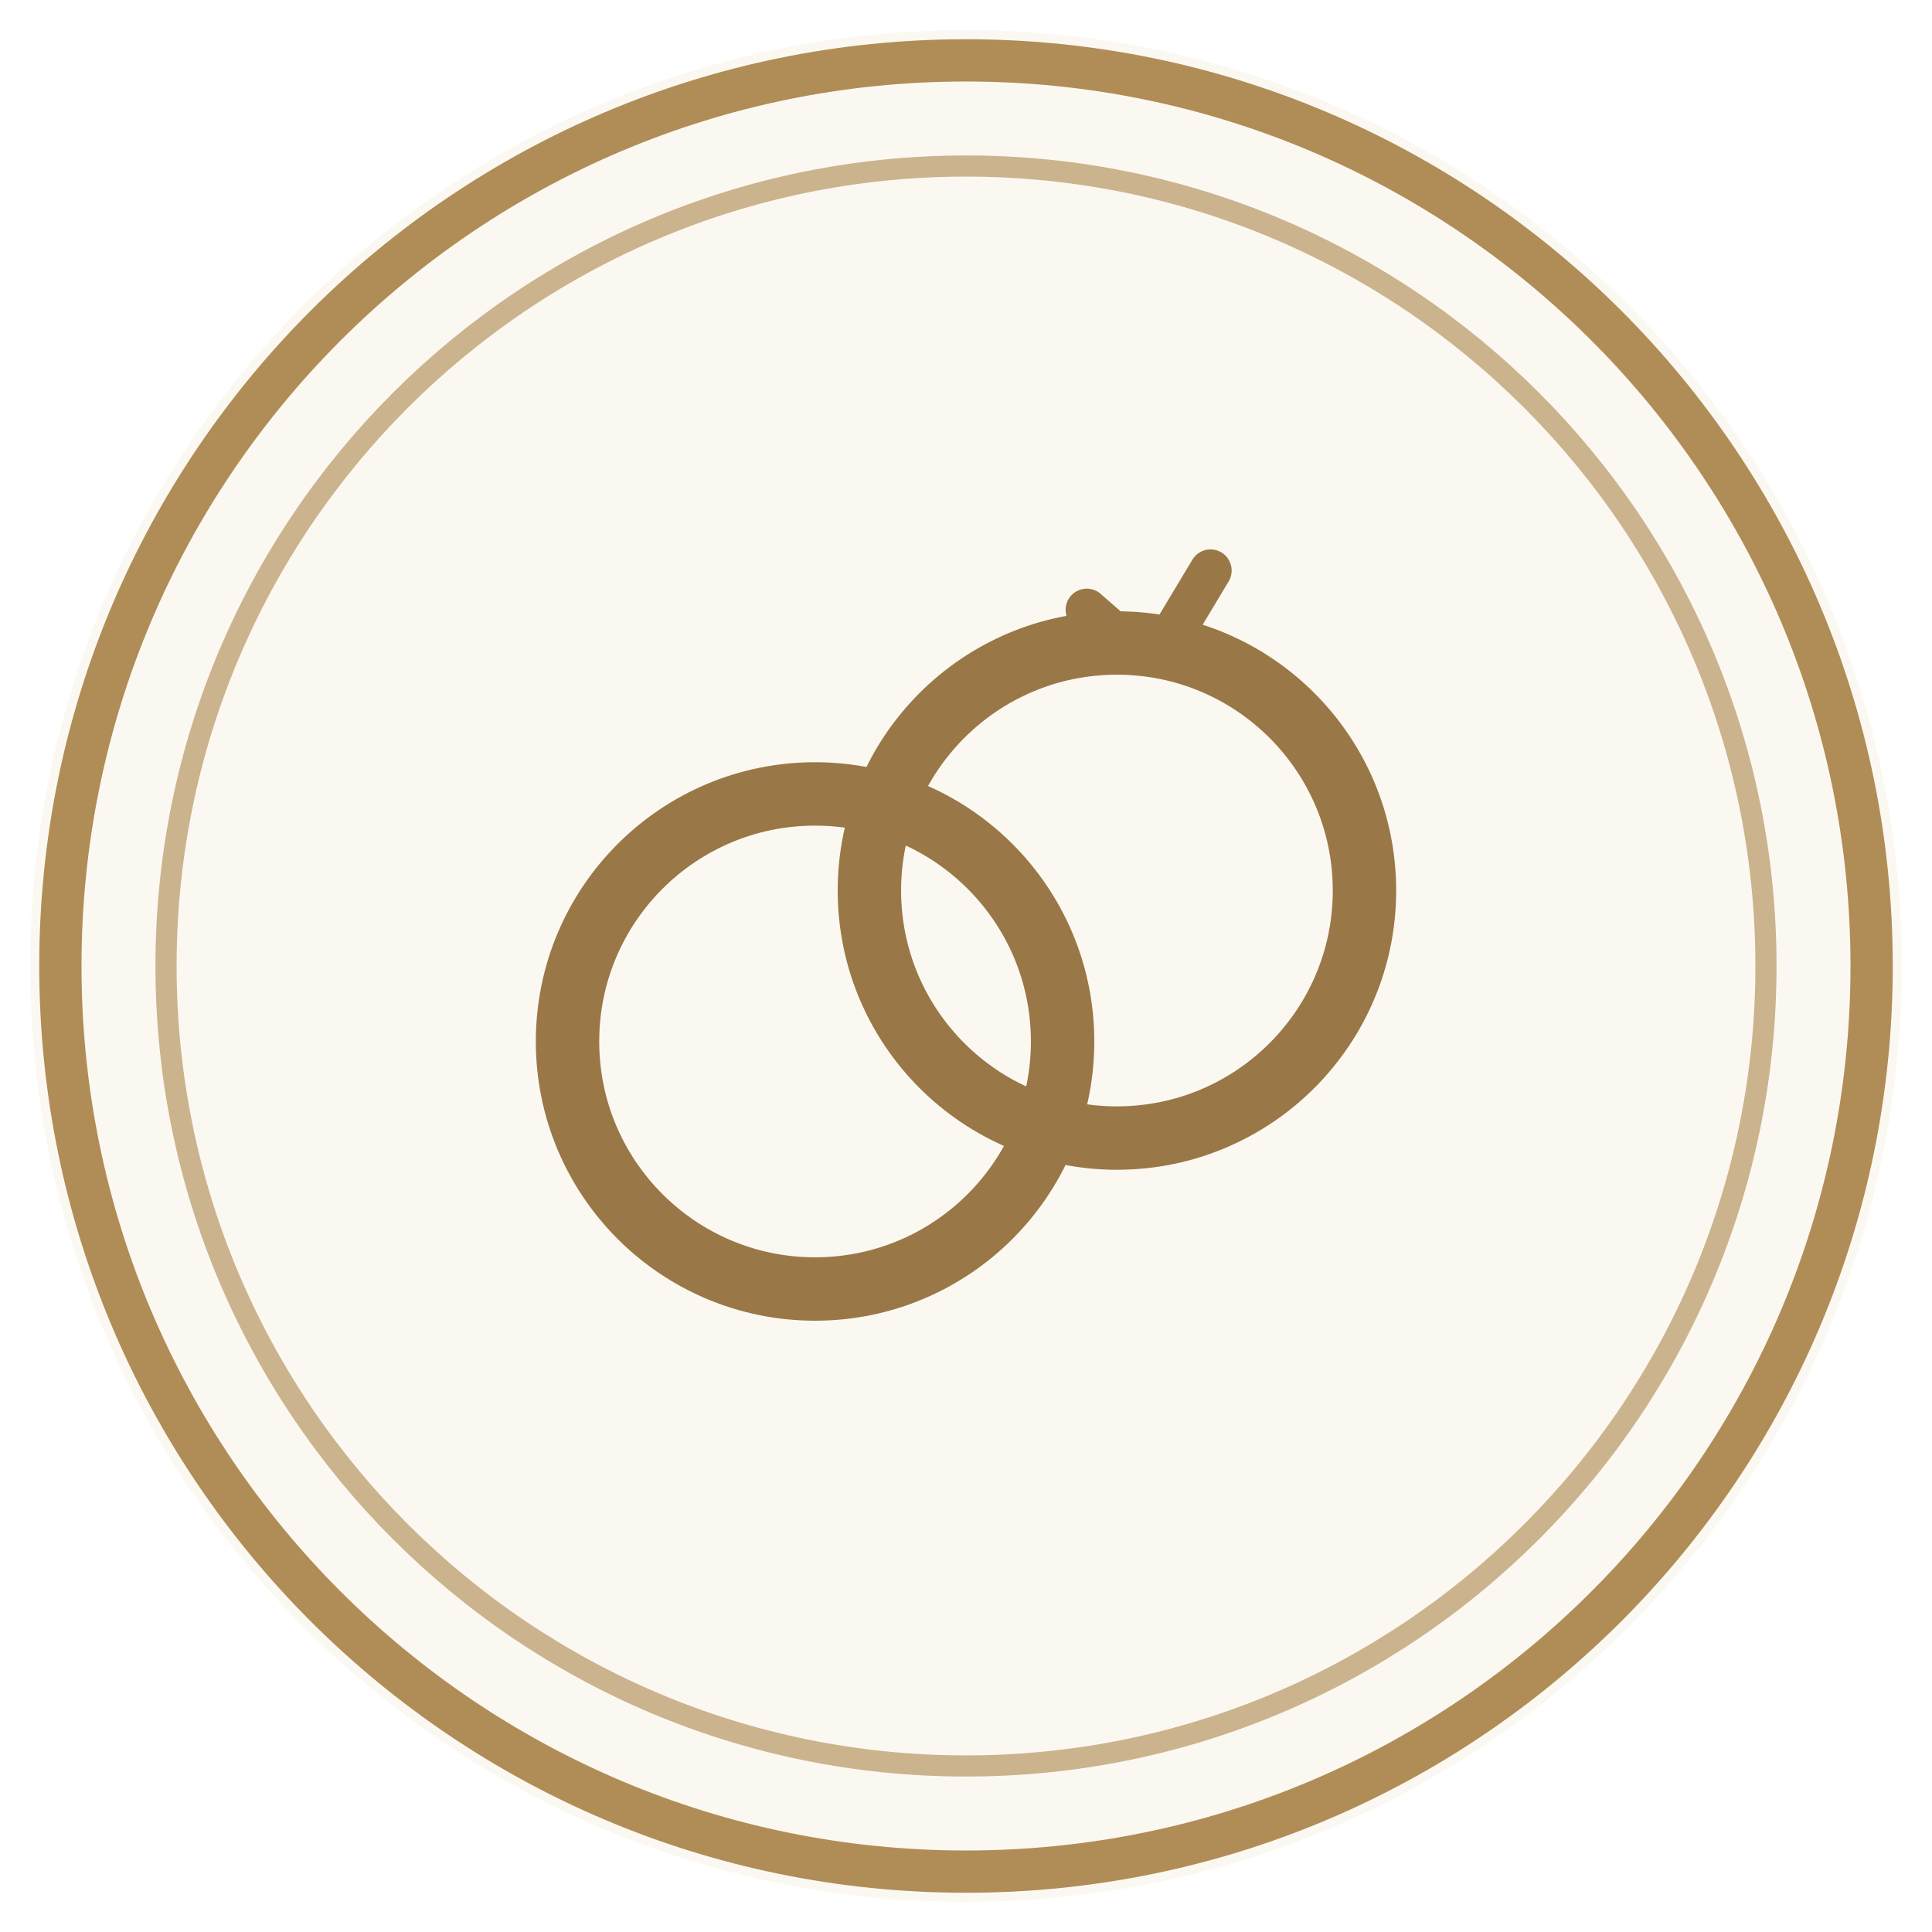
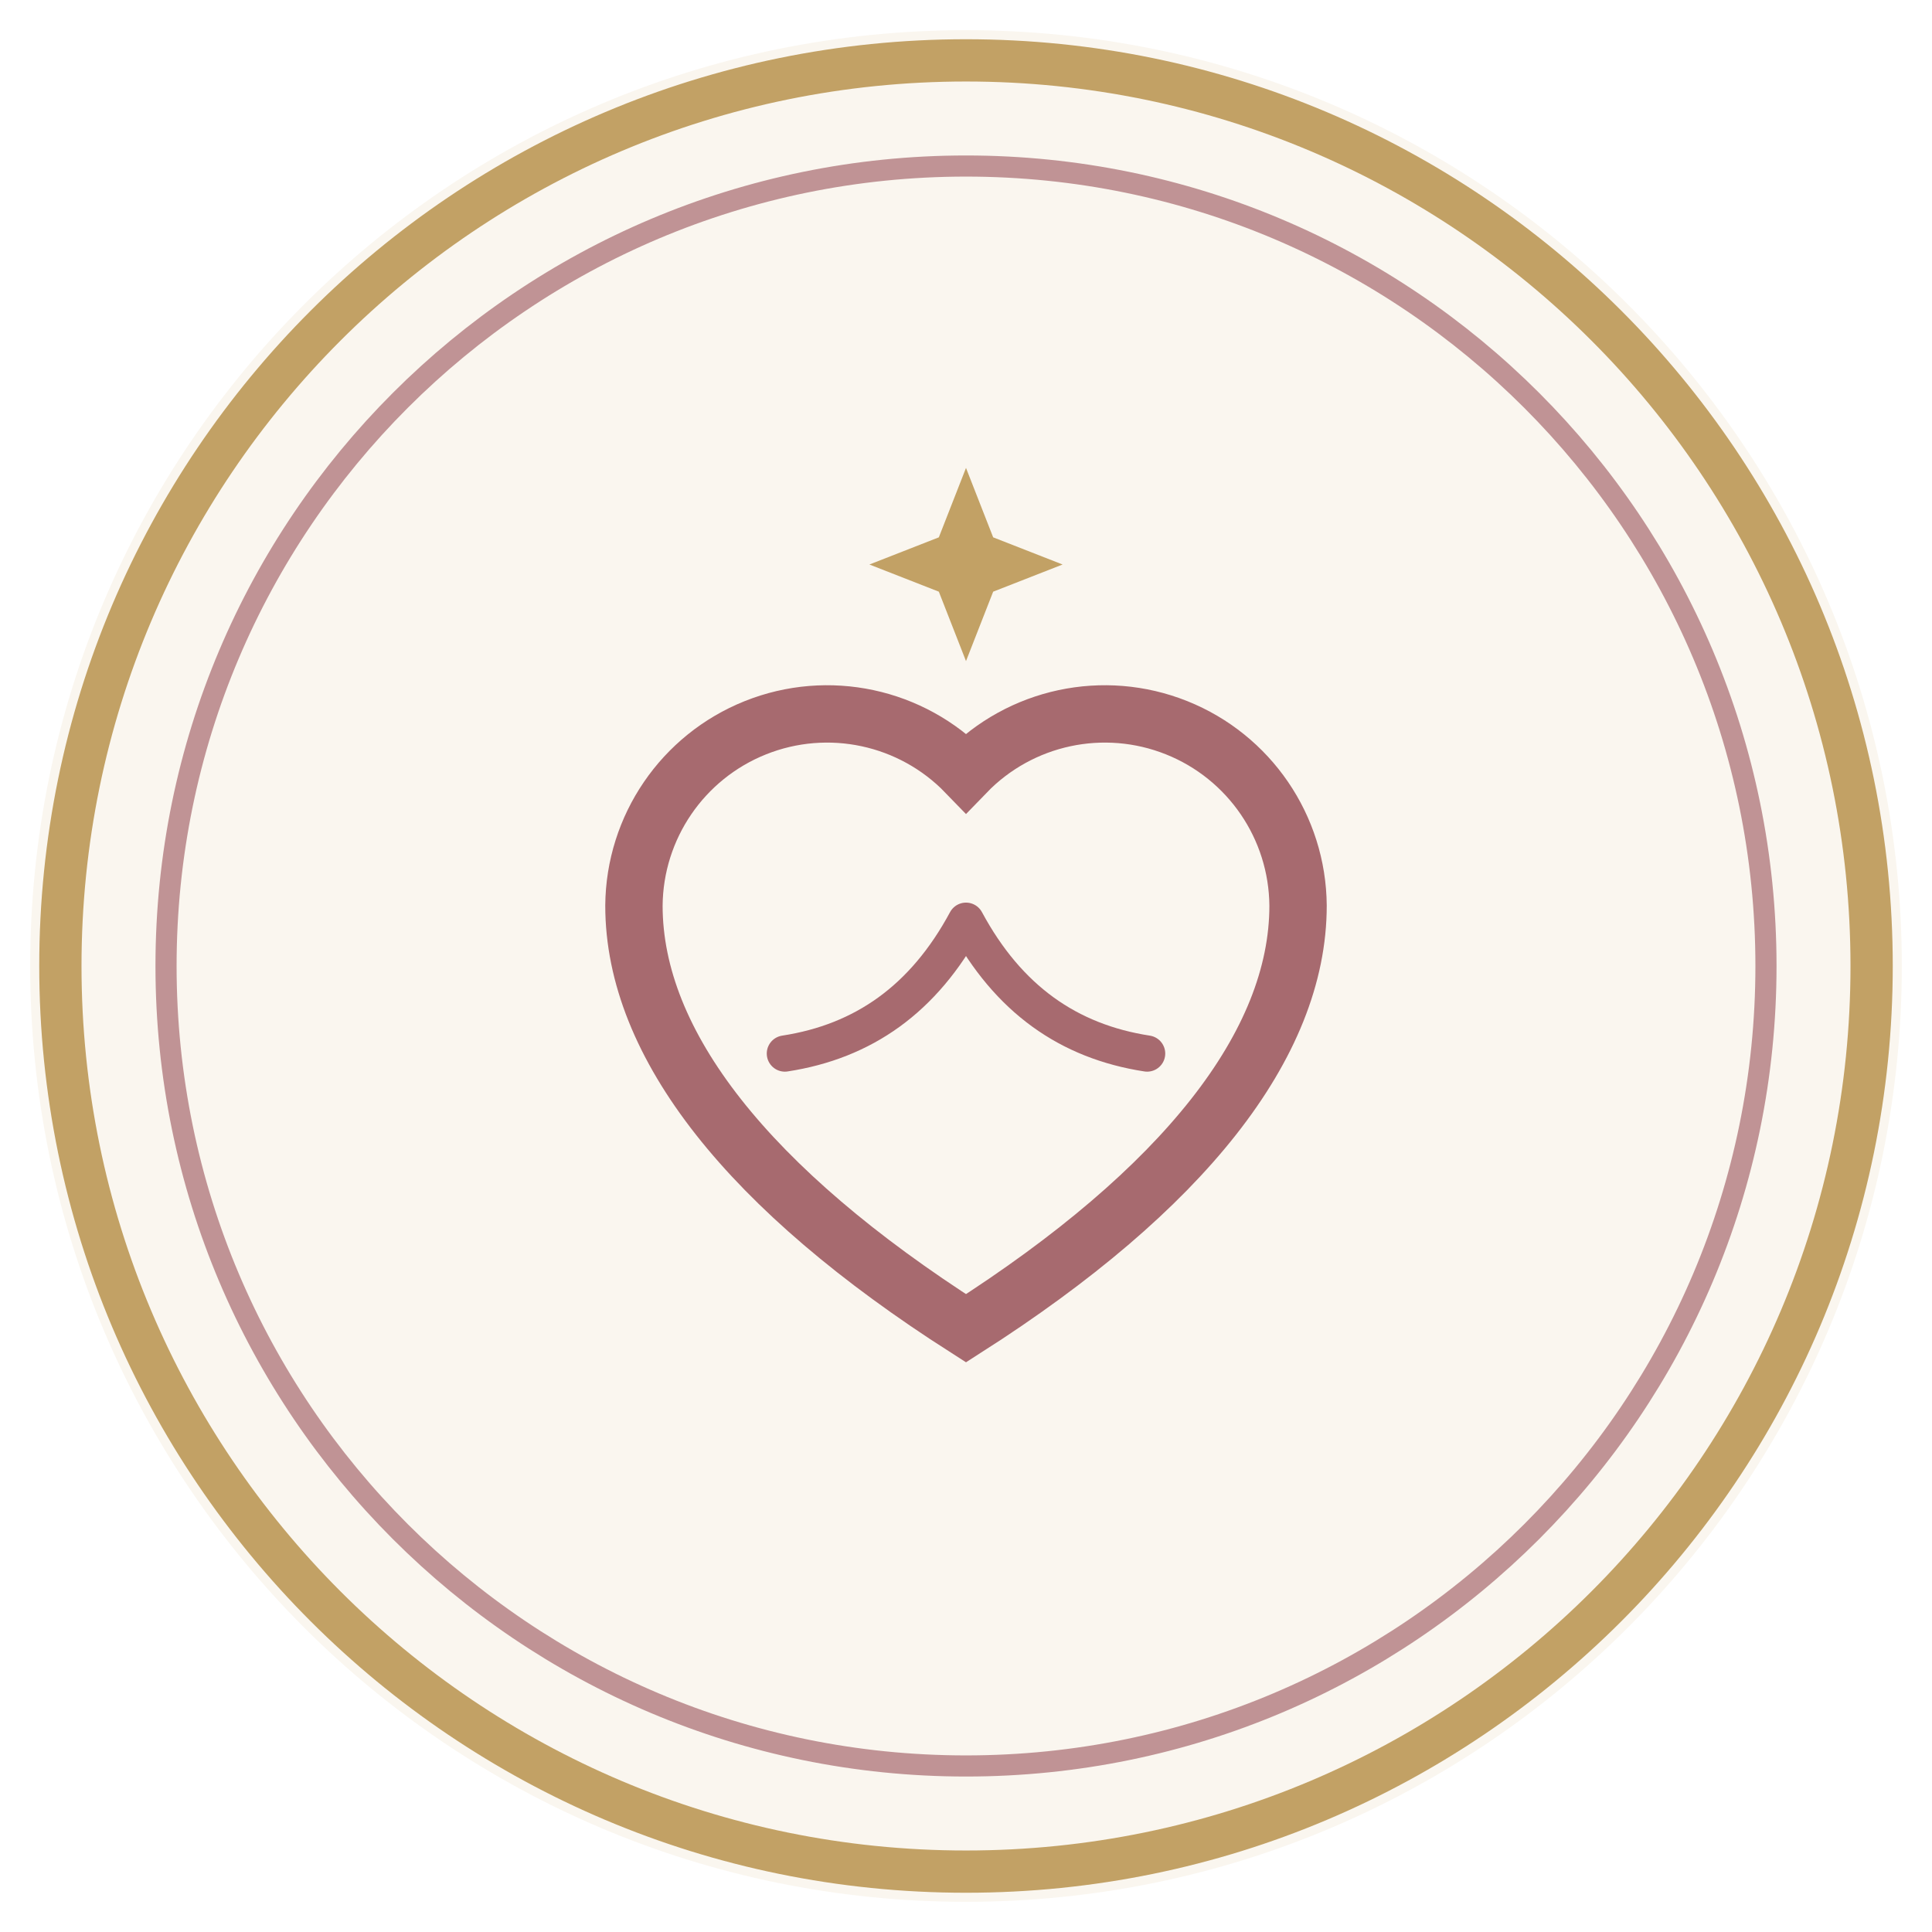
<svg xmlns="http://www.w3.org/2000/svg" viewBox="0 0 64 64">
-   <circle cx="32" cy="32" r="31" fill="#FBF8F1" />
-   <circle cx="32" cy="32" r="30" fill="none" stroke="#B08D57" stroke-width="1.4" />
-   <circle cx="32" cy="32" r="26.5" fill="none" stroke="#B08D57" stroke-width=".7" opacity=".65" />
-   <g fill="none" stroke="#997747" stroke-width="2.1" stroke-linecap="round">
-     <circle cx="27" cy="34.5" r="8.2" />
-     <circle cx="37" cy="29.5" r="8.2" />
+   <circle cx="32" cy="32" r="31" fill="#FAF6EF" />
+   <circle cx="32" cy="32" r="30" fill="none" stroke="#C2A165" stroke-width="1.4" />
+   <circle cx="32" cy="32" r="26.5" fill="none" stroke="#A76A6F" stroke-width=".7" opacity=".7" />
+   <g fill="none" stroke="#A76A6F" stroke-width="1.9" stroke-linecap="round">
+     <path d="M32 44c-7.2-4.6-11-9.4-11-14a6.4 6.4 0 0 1 11-4.4A6.4 6.4 0 0 1 43 30c0 4.6-3.8 9.4-11 14Z" />
+     <path d="M32 30.5c1.4 2.6 3.4 4 6 4.4M32 30.5c-1.4 2.6-3.4 4-6 4.4" stroke-width="1.2" />
  </g>
-   <path d="M38.6 21.4l1.5-2.5M36 20.2l1.6 1.4" fill="none" stroke="#997747" stroke-width="1.4" stroke-linecap="round" />
+   <path d="M32 15.5l.9 2.3 2.3.9-2.3.9-.9 2.3-.9-2.3-2.3-.9 2.3-.9Z" fill="#C2A165" />
</svg>
